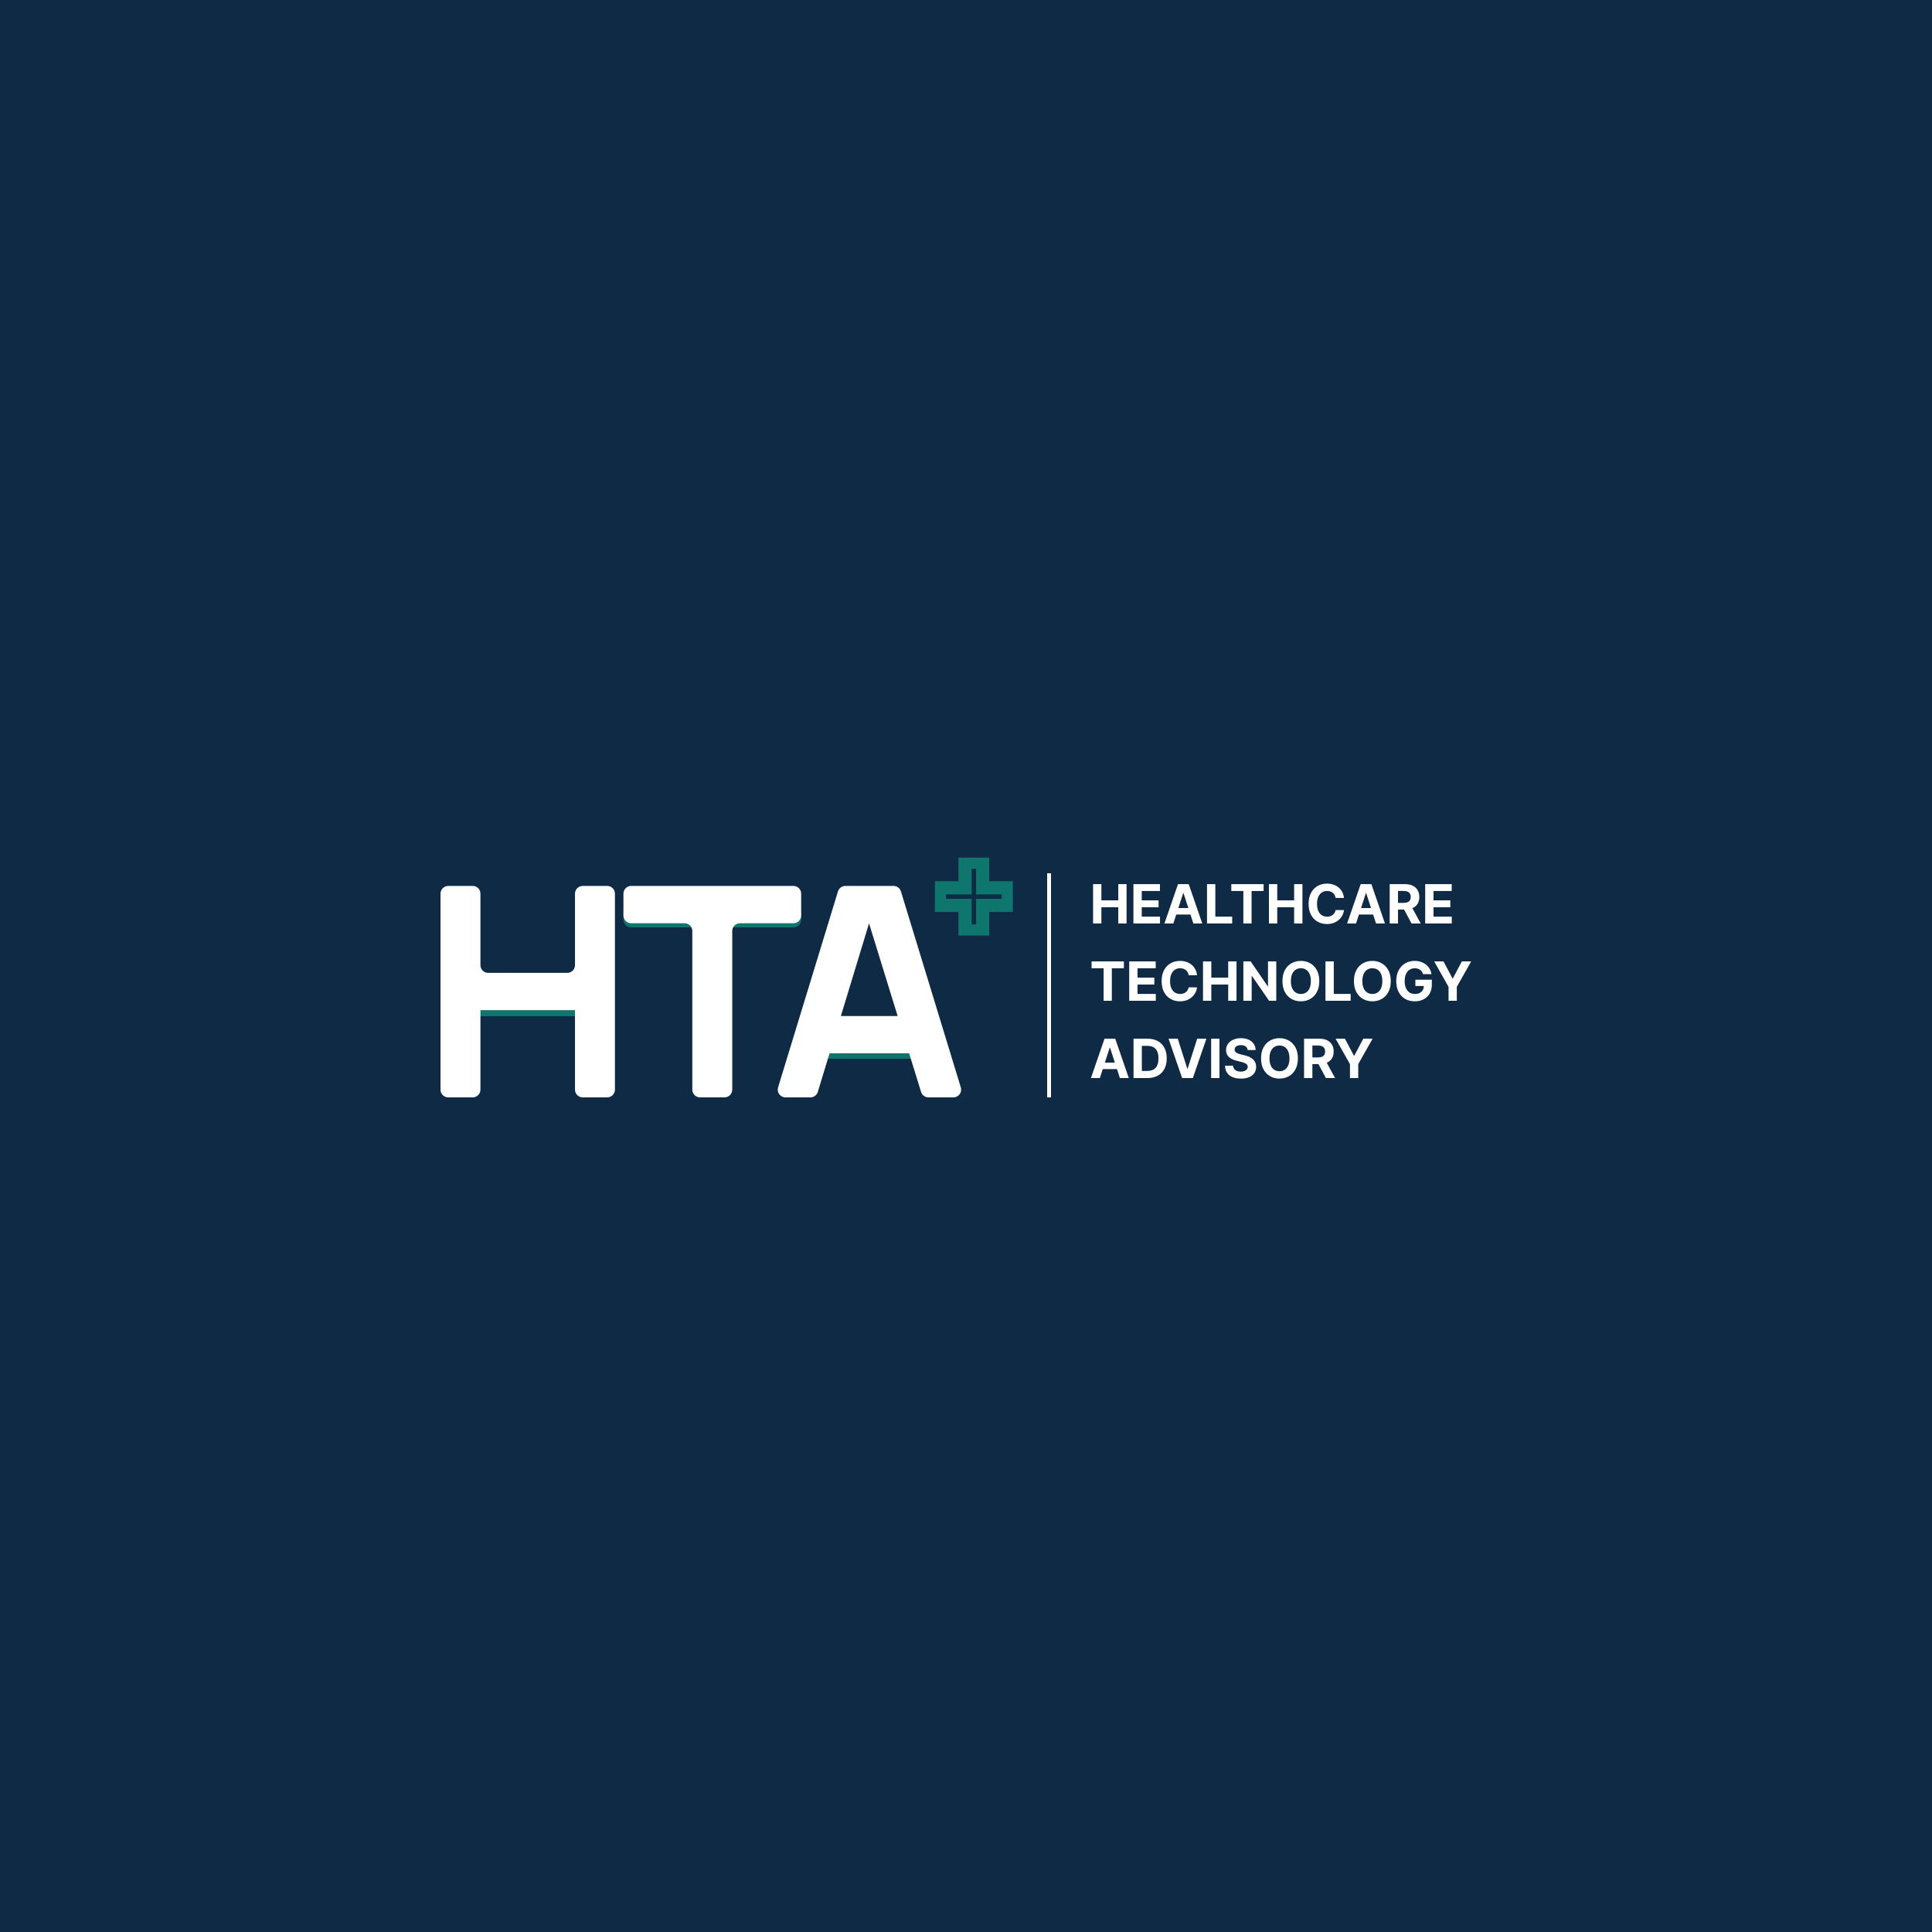
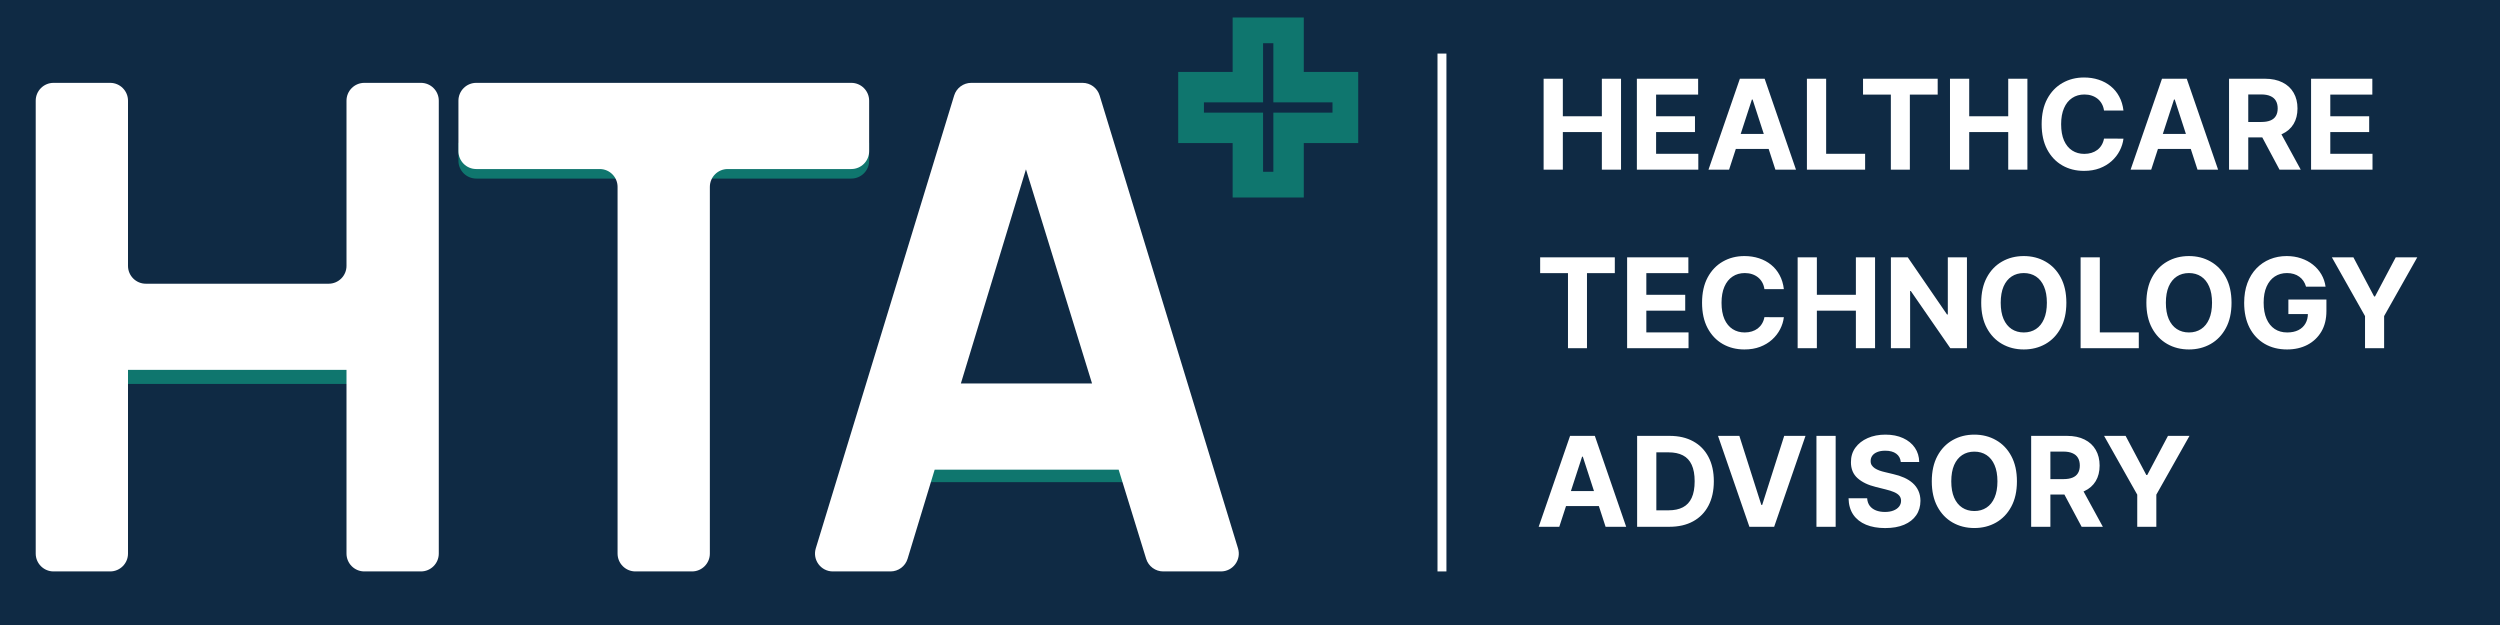
- <svg xmlns="http://www.w3.org/2000/svg" width="500" height="500" viewBox="0 0 500 500" fill="none">
-   <rect width="500" height="500" fill="#0F2A44" />
+ <svg xmlns="http://www.w3.org/2000/svg" width="280" height="70" viewBox="110 220 280 70" fill="none">
+   <rect x="110" y="220" width="280" height="70" fill="#0F2A44" />
  <line x1="271.5" y1="226" x2="271.5" y2="284" stroke="white" />
  <path d="M282.885 239V228.818H285.038V233.019H289.408V228.818H291.555V239H289.408V234.794H285.038V239H282.885ZM293.33 239V228.818H300.191V230.593H295.483V233.019H299.838V234.794H295.483V237.225H300.211V239H293.33ZM303.657 239H301.351L304.866 228.818H307.64L311.15 239H308.843L306.292 231.145H306.213L303.657 239ZM303.513 234.998H308.962V236.678H303.513V234.998ZM312.375 239V228.818H314.528V237.225H318.893V239H312.375ZM318.659 230.593V228.818H327.021V230.593H323.904V239H321.776V230.593H318.659ZM328.399 239V228.818H330.551V233.019H334.921V228.818H337.069V239H334.921V234.794H330.551V239H328.399ZM347.828 232.383H345.65C345.61 232.101 345.529 231.851 345.406 231.632C345.284 231.41 345.126 231.221 344.934 231.065C344.742 230.91 344.52 230.79 344.268 230.707C344.019 230.625 343.749 230.583 343.458 230.583C342.931 230.583 342.472 230.714 342.08 230.976C341.689 231.234 341.386 231.612 341.171 232.109C340.955 232.603 340.847 233.203 340.847 233.909C340.847 234.635 340.955 235.245 341.171 235.739C341.389 236.232 341.694 236.605 342.085 236.857C342.477 237.109 342.929 237.235 343.443 237.235C343.731 237.235 343.998 237.197 344.243 237.121C344.492 237.045 344.712 236.933 344.904 236.788C345.097 236.638 345.256 236.458 345.382 236.246C345.511 236.034 345.6 235.792 345.65 235.52L347.828 235.53C347.771 235.997 347.63 236.448 347.405 236.882C347.183 237.313 346.883 237.699 346.505 238.04C346.131 238.379 345.683 238.647 345.163 238.846C344.646 239.041 344.061 239.139 343.408 239.139C342.5 239.139 341.688 238.934 340.972 238.523C340.259 238.112 339.696 237.517 339.281 236.738C338.87 235.959 338.665 235.016 338.665 233.909C338.665 232.799 338.874 231.854 339.291 231.075C339.709 230.296 340.276 229.703 340.992 229.295C341.708 228.884 342.513 228.679 343.408 228.679C343.998 228.679 344.545 228.762 345.048 228.928C345.556 229.093 346.005 229.335 346.396 229.653C346.787 229.968 347.105 230.354 347.35 230.812C347.599 231.269 347.758 231.793 347.828 232.383ZM350.935 239H348.628L352.143 228.818H354.917L358.427 239H356.12L353.57 231.145H353.49L350.935 239ZM350.791 234.998H356.24V236.678H350.791V234.998ZM359.653 239V228.818H363.67C364.439 228.818 365.095 228.956 365.638 229.231C366.185 229.503 366.601 229.889 366.886 230.389C367.175 230.886 367.319 231.471 367.319 232.144C367.319 232.82 367.173 233.402 366.881 233.889C366.59 234.373 366.167 234.744 365.613 235.003C365.063 235.261 364.397 235.391 363.615 235.391H360.925V233.661H363.267C363.678 233.661 364.019 233.604 364.291 233.491C364.563 233.379 364.765 233.21 364.898 232.984C365.033 232.759 365.101 232.479 365.101 232.144C365.101 231.806 365.033 231.521 364.898 231.289C364.765 231.057 364.561 230.881 364.286 230.762C364.014 230.639 363.671 230.578 363.257 230.578H361.805V239H359.653ZM365.151 234.366L367.682 239H365.305L362.829 234.366H365.151ZM368.84 239V228.818H375.701V230.593H370.993V233.019H375.348V234.794H370.993V237.225H375.721V239H368.84ZM282.497 250.593V248.818H290.859V250.593H287.742V259H285.614V250.593H282.497ZM292.237 259V248.818H299.097V250.593H294.389V253.019H298.744V254.794H294.389V257.225H299.117V259H292.237ZM309.792 252.383H307.615C307.575 252.101 307.494 251.851 307.371 251.632C307.249 251.41 307.091 251.221 306.899 251.065C306.707 250.91 306.485 250.79 306.233 250.707C305.984 250.625 305.714 250.583 305.422 250.583C304.895 250.583 304.436 250.714 304.045 250.976C303.654 251.234 303.351 251.612 303.135 252.109C302.92 252.603 302.812 253.203 302.812 253.909C302.812 254.635 302.92 255.245 303.135 255.739C303.354 256.232 303.659 256.605 304.05 256.857C304.441 257.109 304.894 257.235 305.407 257.235C305.696 257.235 305.963 257.197 306.208 257.121C306.456 257.045 306.677 256.933 306.869 256.788C307.061 256.638 307.22 256.458 307.346 256.246C307.476 256.034 307.565 255.792 307.615 255.52L309.792 255.53C309.736 255.997 309.595 256.448 309.37 256.882C309.148 257.313 308.848 257.699 308.47 258.04C308.095 258.379 307.648 258.647 307.128 258.846C306.611 259.041 306.026 259.139 305.373 259.139C304.465 259.139 303.653 258.934 302.937 258.523C302.224 258.112 301.661 257.517 301.246 256.738C300.835 255.959 300.63 255.016 300.63 253.909C300.63 252.799 300.839 251.854 301.256 251.075C301.674 250.296 302.241 249.703 302.956 249.295C303.672 248.884 304.478 248.679 305.373 248.679C305.963 248.679 306.51 248.762 307.013 248.928C307.52 249.093 307.97 249.335 308.361 249.653C308.752 249.968 309.07 250.354 309.315 250.812C309.564 251.269 309.723 251.793 309.792 252.383ZM311.336 259V248.818H313.489V253.019H317.859V248.818H320.007V259H317.859V254.794H313.489V259H311.336ZM330.298 248.818V259H328.438L324.009 252.592H323.934V259H321.781V248.818H323.671L328.066 255.222H328.155V248.818H330.298ZM341.433 253.909C341.433 255.019 341.222 255.964 340.801 256.743C340.384 257.522 339.814 258.117 339.091 258.528C338.372 258.935 337.563 259.139 336.665 259.139C335.76 259.139 334.948 258.934 334.229 258.523C333.51 258.112 332.941 257.517 332.524 256.738C332.106 255.959 331.897 255.016 331.897 253.909C331.897 252.799 332.106 251.854 332.524 251.075C332.941 250.296 333.51 249.703 334.229 249.295C334.948 248.884 335.76 248.679 336.665 248.679C337.563 248.679 338.372 248.884 339.091 249.295C339.814 249.703 340.384 250.296 340.801 251.075C341.222 251.854 341.433 252.799 341.433 253.909ZM339.25 253.909C339.25 253.19 339.143 252.583 338.927 252.089C338.715 251.596 338.415 251.221 338.027 250.966C337.64 250.711 337.185 250.583 336.665 250.583C336.145 250.583 335.691 250.711 335.303 250.966C334.915 251.221 334.614 251.596 334.398 252.089C334.186 252.583 334.08 253.19 334.08 253.909C334.08 254.628 334.186 255.235 334.398 255.729C334.614 256.223 334.915 256.597 335.303 256.852C335.691 257.107 336.145 257.235 336.665 257.235C337.185 257.235 337.64 257.107 338.027 256.852C338.415 256.597 338.715 256.223 338.927 255.729C339.143 255.235 339.25 254.628 339.25 253.909ZM343.028 259V248.818H345.18V257.225H349.545V259H343.028ZM359.931 253.909C359.931 255.019 359.72 255.964 359.3 256.743C358.882 257.522 358.312 258.117 357.589 258.528C356.87 258.935 356.061 259.139 355.163 259.139C354.258 259.139 353.446 258.934 352.727 258.523C352.008 258.112 351.439 257.517 351.022 256.738C350.604 255.959 350.395 255.016 350.395 253.909C350.395 252.799 350.604 251.854 351.022 251.075C351.439 250.296 352.008 249.703 352.727 249.295C353.446 248.884 354.258 248.679 355.163 248.679C356.061 248.679 356.87 248.884 357.589 249.295C358.312 249.703 358.882 250.296 359.3 251.075C359.72 251.854 359.931 252.799 359.931 253.909ZM357.748 253.909C357.748 253.19 357.641 252.583 357.425 252.089C357.213 251.596 356.913 251.221 356.525 250.966C356.138 250.711 355.684 250.583 355.163 250.583C354.643 250.583 354.189 250.711 353.801 250.966C353.413 251.221 353.112 251.596 352.896 252.089C352.684 252.583 352.578 253.19 352.578 253.909C352.578 254.628 352.684 255.235 352.896 255.729C353.112 256.223 353.413 256.597 353.801 256.852C354.189 257.107 354.643 257.235 355.163 257.235C355.684 257.235 356.138 257.107 356.525 256.852C356.913 256.597 357.213 256.223 357.425 255.729C357.641 255.235 357.748 254.628 357.748 253.909ZM368.277 252.109C368.207 251.867 368.11 251.654 367.984 251.468C367.858 251.279 367.704 251.12 367.521 250.991C367.342 250.858 367.137 250.757 366.905 250.688C366.676 250.618 366.423 250.583 366.144 250.583C365.624 250.583 365.166 250.712 364.772 250.971C364.381 251.229 364.076 251.606 363.857 252.099C363.638 252.59 363.529 253.19 363.529 253.899C363.529 254.608 363.637 255.212 363.852 255.709C364.068 256.206 364.373 256.585 364.767 256.847C365.161 257.106 365.627 257.235 366.164 257.235C366.651 257.235 367.067 257.149 367.412 256.977C367.76 256.801 368.025 256.554 368.207 256.236C368.393 255.918 368.486 255.541 368.486 255.107L368.923 255.172H366.298V253.551H370.559V254.834C370.559 255.729 370.37 256.498 369.992 257.141C369.614 257.78 369.094 258.274 368.431 258.622C367.768 258.967 367.009 259.139 366.154 259.139C365.2 259.139 364.361 258.929 363.638 258.508C362.916 258.084 362.353 257.482 361.948 256.703C361.547 255.921 361.347 254.993 361.347 253.919C361.347 253.094 361.466 252.358 361.705 251.712C361.946 251.062 362.285 250.512 362.719 250.061C363.153 249.61 363.658 249.267 364.235 249.032C364.812 248.797 365.437 248.679 366.109 248.679C366.686 248.679 367.223 248.763 367.72 248.933C368.217 249.098 368.658 249.334 369.043 249.638C369.43 249.943 369.747 250.306 369.992 250.727C370.237 251.145 370.395 251.606 370.464 252.109H368.277ZM371.169 248.818H373.58L375.902 253.203H376.002L378.323 248.818H380.735L377.021 255.401V259H374.883V255.401L371.169 248.818ZM284.64 279H282.333L285.848 268.818H288.622L292.132 279H289.825L287.275 271.145H287.195L284.64 279ZM284.496 274.998H289.945V276.678H284.496V274.998ZM296.967 279H293.358V268.818H296.997C298.021 268.818 298.903 269.022 299.642 269.43C300.381 269.834 300.949 270.416 301.347 271.175C301.748 271.934 301.949 272.842 301.949 273.899C301.949 274.96 301.748 275.871 301.347 276.634C300.949 277.396 300.377 277.981 299.632 278.388C298.889 278.796 298.001 279 296.967 279ZM295.51 277.156H296.877C297.514 277.156 298.049 277.043 298.483 276.817C298.921 276.589 299.249 276.236 299.468 275.759C299.69 275.278 299.801 274.658 299.801 273.899C299.801 273.147 299.69 272.532 299.468 272.055C299.249 271.577 298.922 271.226 298.488 271.001C298.054 270.775 297.519 270.663 296.882 270.663H295.51V277.156ZM304.808 268.818L307.269 276.554H307.364L309.83 268.818H312.216L308.706 279H305.932L302.417 268.818H304.808ZM315.594 268.818V279H313.442V268.818H315.594ZM322.889 271.746C322.849 271.345 322.678 271.034 322.377 270.812C322.075 270.59 321.666 270.479 321.149 270.479C320.797 270.479 320.501 270.528 320.259 270.628C320.017 270.724 319.831 270.858 319.702 271.031C319.576 271.203 319.513 271.398 319.513 271.617C319.507 271.799 319.545 271.959 319.627 272.094C319.714 272.23 319.831 272.348 319.98 272.447C320.13 272.544 320.302 272.628 320.498 272.701C320.693 272.771 320.902 272.83 321.124 272.88L322.039 273.099C322.483 273.198 322.891 273.331 323.262 273.496C323.633 273.662 323.954 273.866 324.226 274.108C324.498 274.35 324.708 274.635 324.858 274.963C325.01 275.291 325.088 275.667 325.091 276.092C325.088 276.715 324.929 277.255 324.614 277.712C324.302 278.166 323.852 278.519 323.262 278.771C322.675 279.02 321.967 279.144 321.139 279.144C320.317 279.144 319.601 279.018 318.991 278.766C318.385 278.514 317.911 278.142 317.569 277.648C317.231 277.151 317.054 276.536 317.037 275.803H319.12C319.144 276.145 319.241 276.43 319.414 276.658C319.589 276.884 319.823 277.054 320.115 277.17C320.41 277.283 320.743 277.339 321.114 277.339C321.479 277.339 321.795 277.286 322.064 277.18C322.335 277.074 322.546 276.927 322.695 276.738C322.844 276.549 322.919 276.332 322.919 276.087C322.919 275.858 322.851 275.666 322.715 275.51C322.582 275.354 322.387 275.222 322.128 275.112C321.873 275.003 321.56 274.903 321.189 274.814L320.08 274.536C319.221 274.327 318.544 274 318.047 273.556C317.549 273.112 317.302 272.514 317.306 271.761C317.302 271.145 317.467 270.606 317.798 270.146C318.133 269.685 318.592 269.325 319.175 269.067C319.758 268.808 320.421 268.679 321.164 268.679C321.919 268.679 322.579 268.808 323.142 269.067C323.709 269.325 324.15 269.685 324.465 270.146C324.78 270.606 324.942 271.14 324.952 271.746H322.889ZM335.896 273.909C335.896 275.019 335.685 275.964 335.264 276.743C334.847 277.522 334.277 278.117 333.554 278.528C332.835 278.935 332.026 279.139 331.128 279.139C330.223 279.139 329.411 278.934 328.692 278.523C327.973 278.112 327.404 277.517 326.987 276.738C326.569 275.959 326.36 275.016 326.36 273.909C326.36 272.799 326.569 271.854 326.987 271.075C327.404 270.296 327.973 269.703 328.692 269.295C329.411 268.884 330.223 268.679 331.128 268.679C332.026 268.679 332.835 268.884 333.554 269.295C334.277 269.703 334.847 270.296 335.264 271.075C335.685 271.854 335.896 272.799 335.896 273.909ZM333.713 273.909C333.713 273.19 333.606 272.583 333.39 272.089C333.178 271.596 332.878 271.221 332.49 270.966C332.102 270.711 331.648 270.583 331.128 270.583C330.608 270.583 330.154 270.711 329.766 270.966C329.378 271.221 329.076 271.596 328.861 272.089C328.649 272.583 328.543 273.19 328.543 273.909C328.543 274.628 328.649 275.235 328.861 275.729C329.076 276.223 329.378 276.597 329.766 276.852C330.154 277.107 330.608 277.235 331.128 277.235C331.648 277.235 332.102 277.107 332.49 276.852C332.878 276.597 333.178 276.223 333.39 275.729C333.606 275.235 333.713 274.628 333.713 273.909ZM337.49 279V268.818H341.507C342.276 268.818 342.933 268.956 343.476 269.231C344.023 269.503 344.439 269.889 344.724 270.389C345.012 270.886 345.157 271.471 345.157 272.144C345.157 272.82 345.011 273.402 344.719 273.889C344.427 274.373 344.005 274.744 343.451 275.003C342.901 275.261 342.235 275.391 341.453 275.391H338.763V273.661H341.105C341.516 273.661 341.857 273.604 342.129 273.491C342.401 273.379 342.603 273.21 342.735 272.984C342.871 272.759 342.939 272.479 342.939 272.144C342.939 271.806 342.871 271.521 342.735 271.289C342.603 271.057 342.399 270.881 342.124 270.762C341.852 270.639 341.509 270.578 341.095 270.578H339.643V279H337.49ZM342.989 274.366L345.52 279H343.143L340.667 274.366H342.989ZM345.657 268.818H348.069L350.39 273.203H350.49L352.812 268.818H355.223L351.509 275.401V279H349.371V275.401L345.657 268.818Z" fill="white" />
  <path d="M161.344 236H207.344V238C207.344 239.105 206.448 240 205.344 240H163.344C162.239 240 161.344 239.105 161.344 238V236Z" fill="#0F766E" />
  <rect x="210.344" y="269" width="29" height="5" fill="#0F766E" />
  <rect x="123.344" y="258" width="29" height="5" fill="#0F766E" />
  <path d="M248.056 236.024H241.96V228.056H248.056V221.96H256.024V228.056H262.12V236.024H256.024V242.12H248.056V236.024ZM252.616 239.24V232.616H259.24V231.464H252.616V224.84H251.464V231.464H244.84V232.616H251.464V239.24H252.616Z" fill="#0F766E" />
  <path d="M116 284C114.895 284 114 283.105 114 282V231.28C114 230.175 114.895 229.28 116 229.28H122.336C123.44 229.28 124.336 230.175 124.336 231.28V249.776C124.336 250.881 125.231 251.776 126.336 251.776H146.808C147.912 251.776 148.808 250.881 148.808 249.776V231.28C148.808 230.175 149.703 229.28 150.808 229.28H157.144C158.248 229.28 159.144 230.175 159.144 231.28V282C159.144 283.105 158.248 284 157.144 284H150.808C149.703 284 148.808 283.105 148.808 282V261.428H124.336V282C124.336 283.105 123.44 284 122.336 284H116Z" fill="white" />
  <path d="M181.168 284C180.064 284 179.168 283.105 179.168 282V240.932C179.168 239.827 178.273 238.932 177.168 238.932H163.344C162.239 238.932 161.344 238.037 161.344 236.932V234.5V231.28C161.344 230.175 162.239 229.28 163.344 229.28H205.344C206.448 229.28 207.344 230.175 207.344 231.28V234.5V236.932C207.344 238.037 206.448 238.932 205.344 238.932H191.504C190.4 238.932 189.504 239.827 189.504 240.932V282C189.504 283.105 188.609 284 187.504 284H181.168Z" fill="white" />
  <path d="M203.281 284C201.937 284 200.976 282.701 201.368 281.416L216.866 230.696C217.123 229.855 217.899 229.28 218.779 229.28H231.247C232.126 229.28 232.902 229.855 233.159 230.696L248.657 281.416C249.05 282.701 248.088 284 246.744 284H240.283C239.405 284 238.63 283.428 238.371 282.59L224.203 236.686C224.058 236.216 224.409 235.74 224.901 235.74C225.392 235.74 225.743 236.214 225.6 236.683L211.65 282.582C211.394 283.424 210.617 284 209.736 284H203.281ZM212.611 272.6C211.506 272.6 210.611 271.705 210.611 270.6V264.948C210.611 263.843 211.506 262.948 212.611 262.948H237.491C238.595 262.948 239.491 263.843 239.491 264.948V270.6C239.491 271.705 238.595 272.6 237.491 272.6H235.288H223.911H214.684H212.611Z" fill="white" />
</svg>
